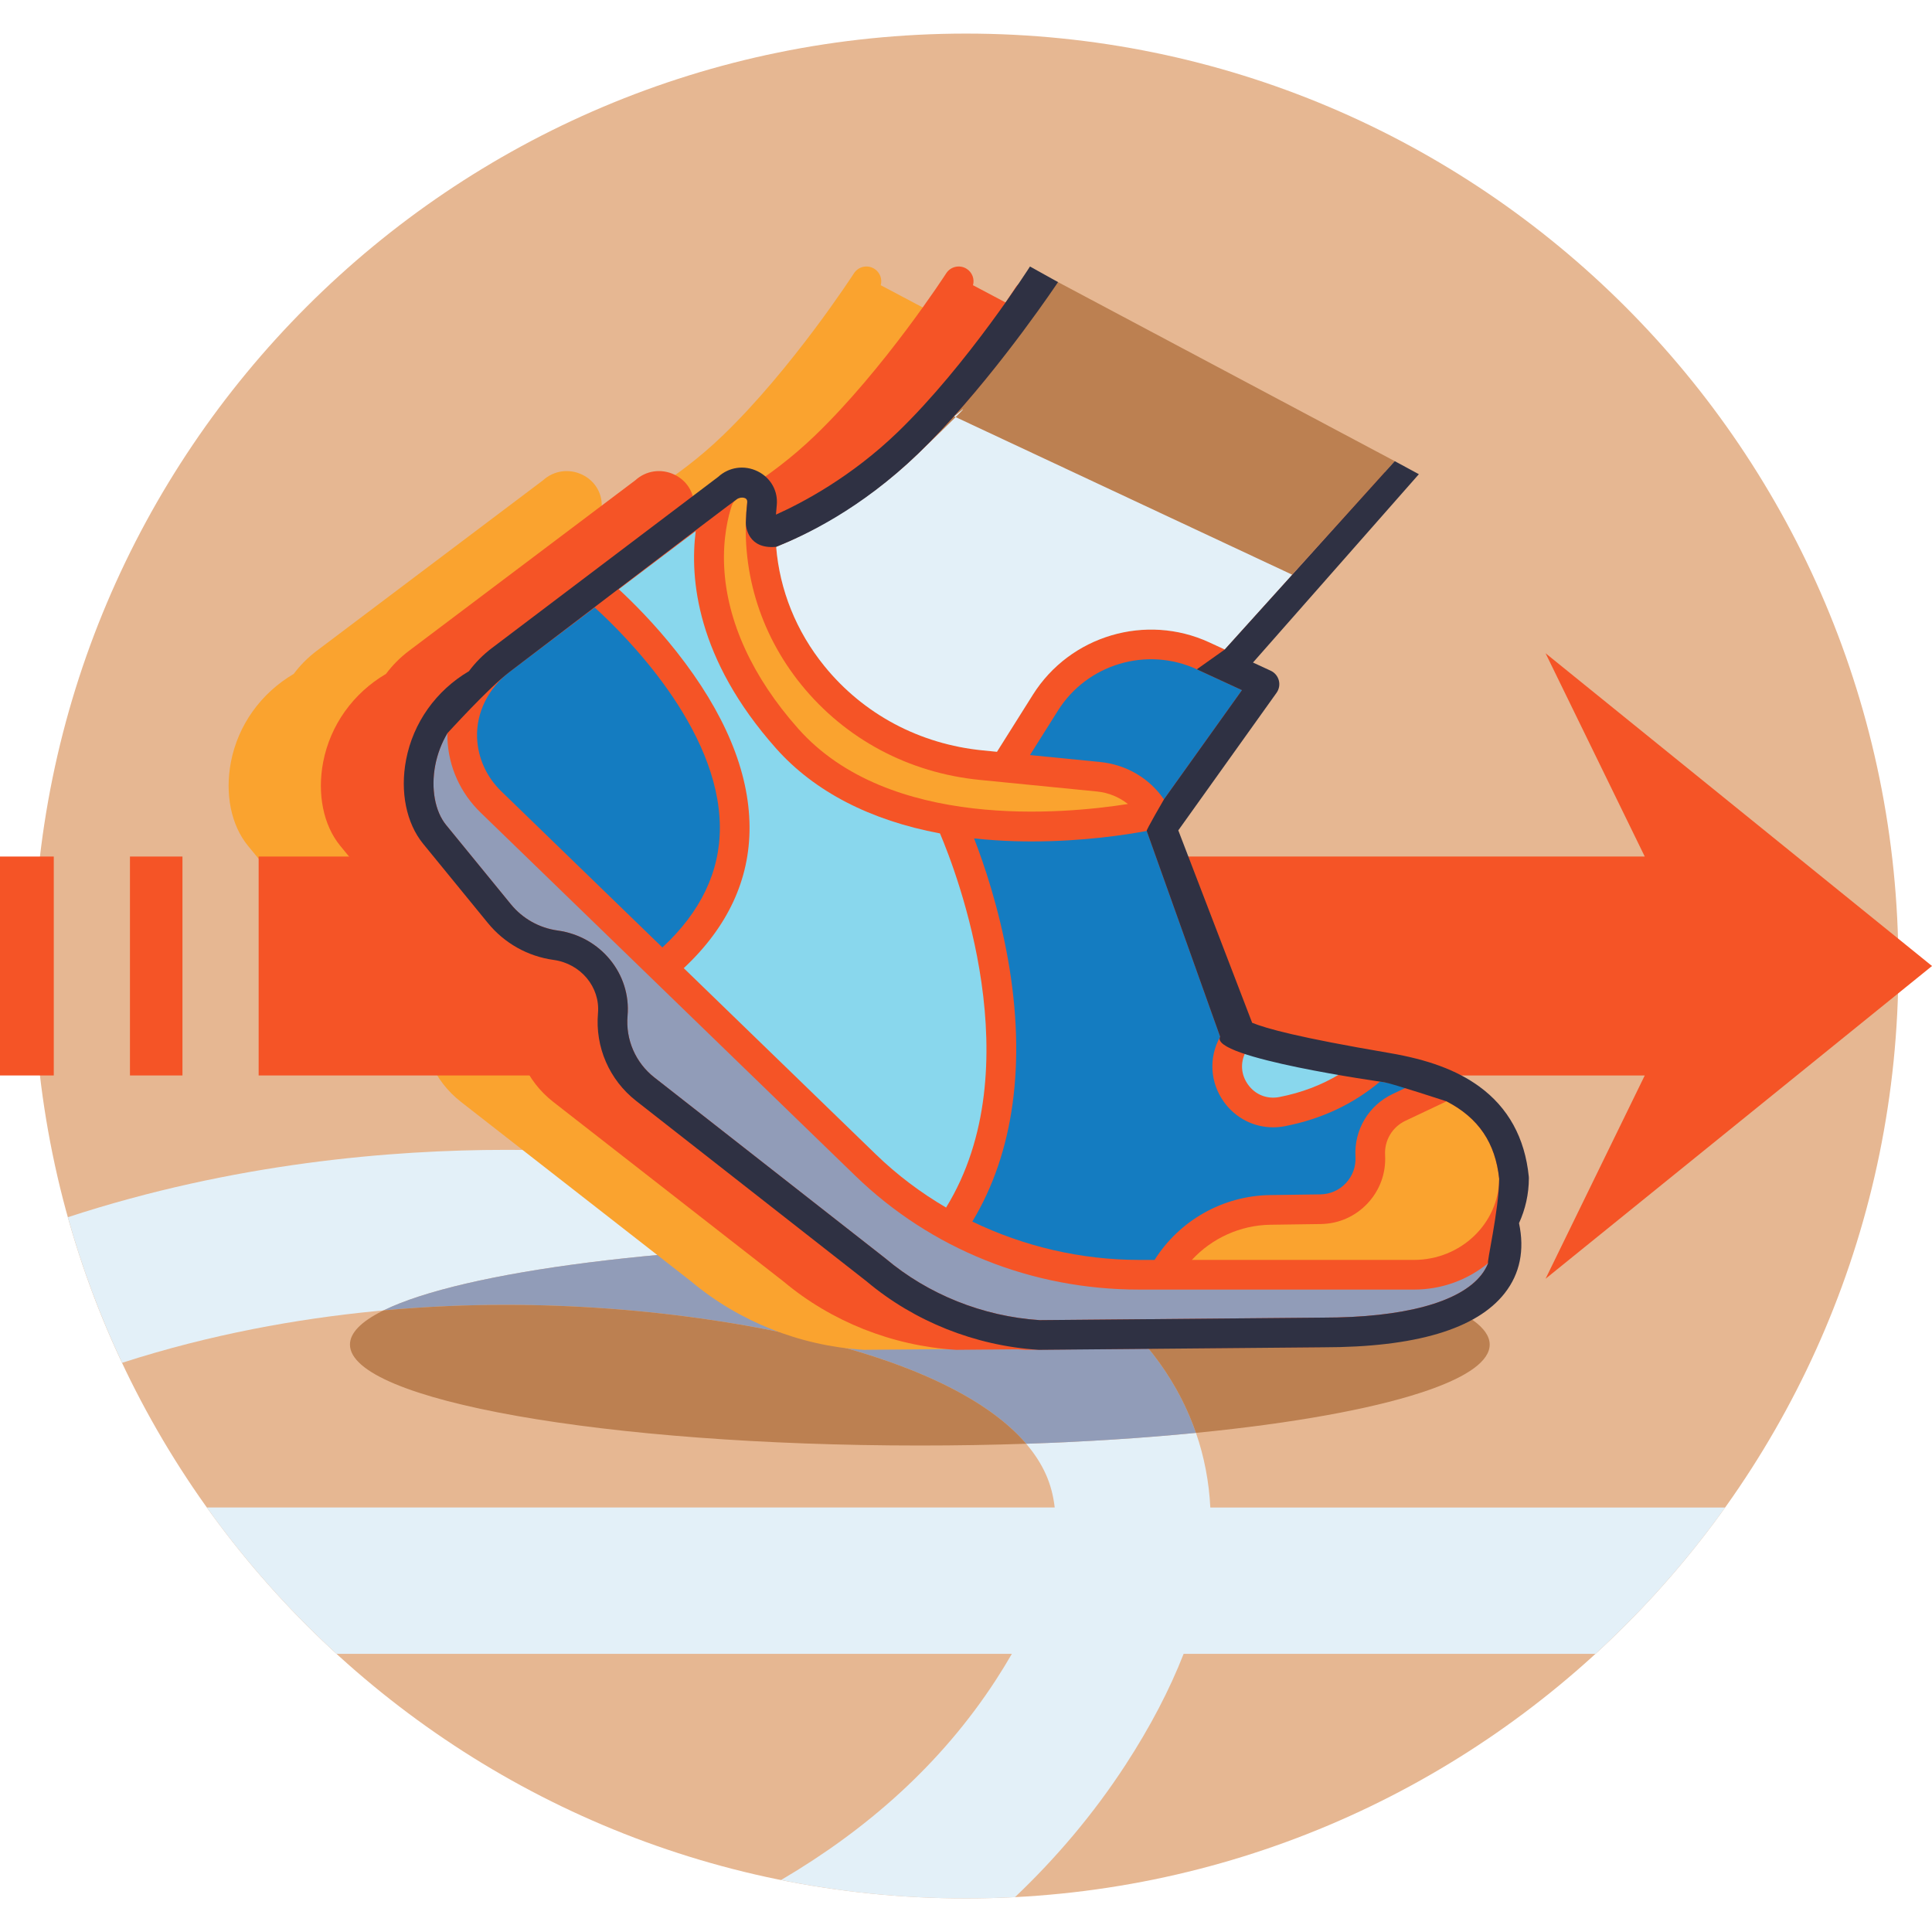
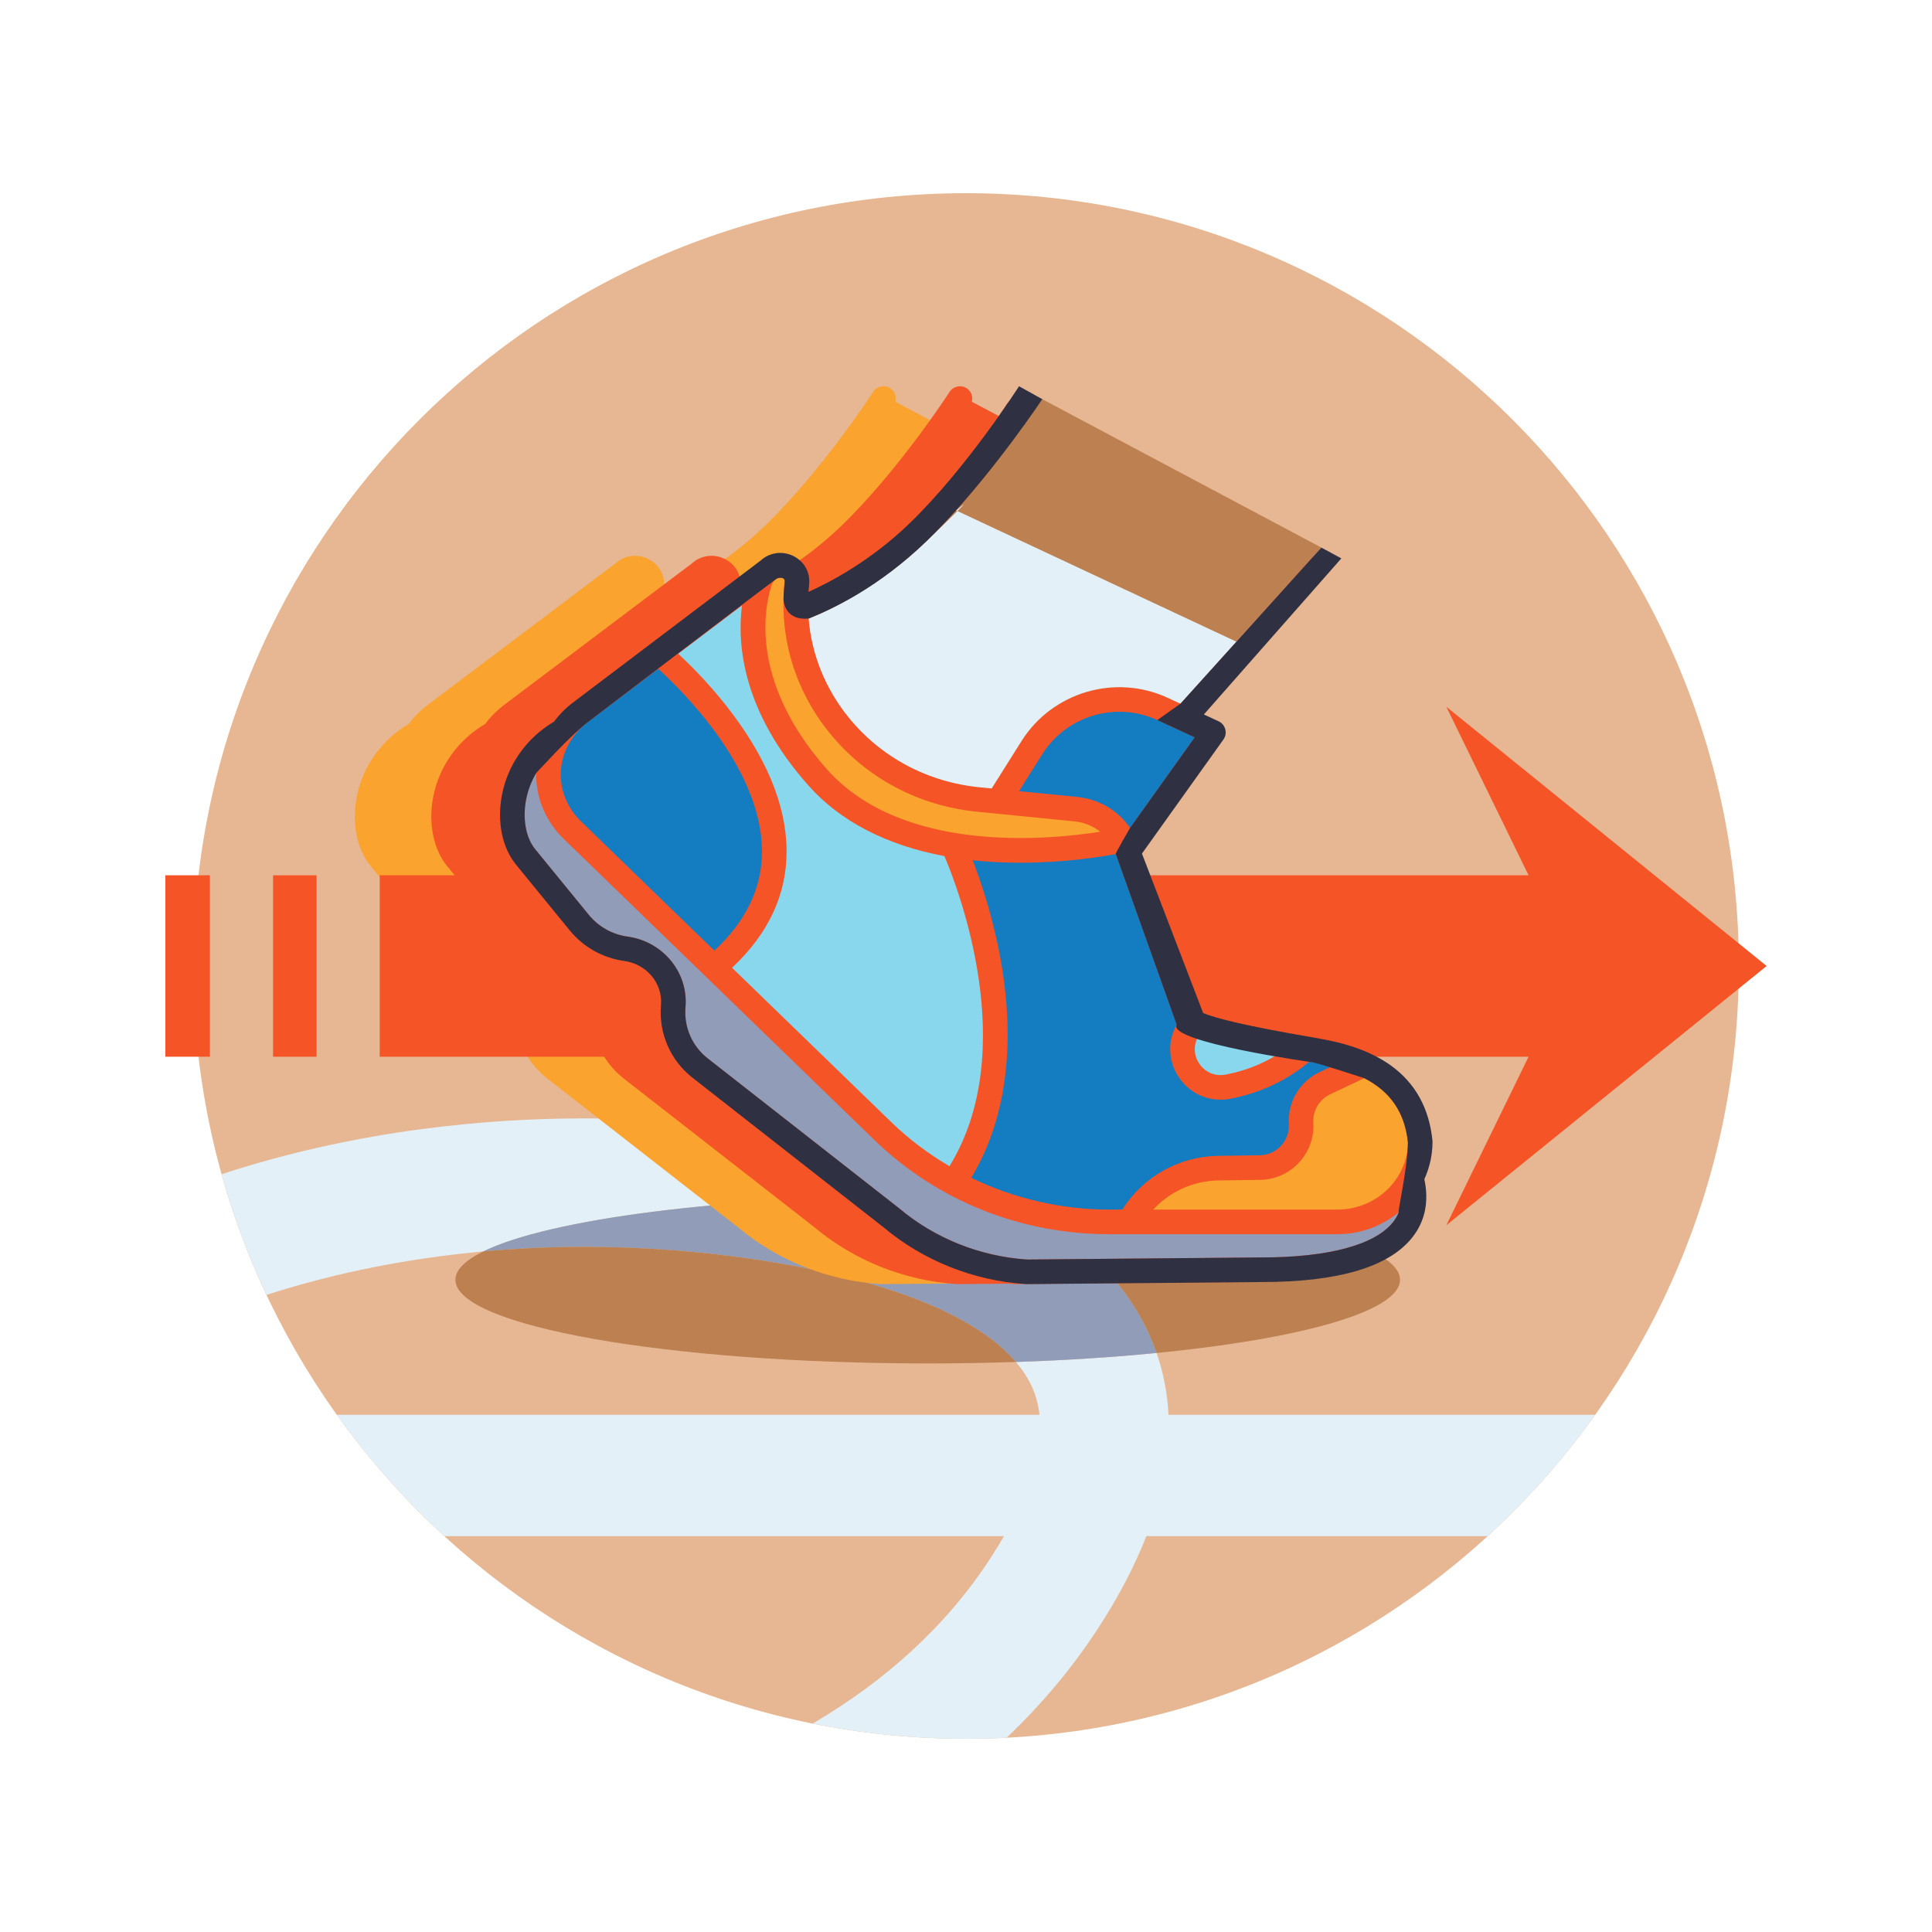
- <svg xmlns="http://www.w3.org/2000/svg" width="100%" height="100%" viewBox="0 0 800 800" version="1.1" xml:space="preserve" style="fill-rule:evenodd;clip-rule:evenodd;stroke-linejoin:round;stroke-miterlimit:2;">
+ <svg xmlns="http://www.w3.org/2000/svg" width="100%" height="100%" viewBox="-82.612 -82.612 965.225 965.225" version="1.1" xml:space="preserve" style="fill-rule:evenodd;clip-rule:evenodd;stroke-linejoin:round;stroke-miterlimit:2;">
  <g transform="matrix(1.85928,0,0,1.85928,-0.00100144,-13.9083)">
    <path d="M422.794,222.618C422.794,107.932 329.825,14.961 215.14,14.961C100.451,14.961 7.482,107.932 7.482,222.618C7.482,337.303 100.451,430.274 215.14,430.274C329.825,430.275 422.794,337.303 422.794,222.618Z" style="fill:rgb(230,183,146);fill-rule:nonzero;" />
    <path d="M266.355,326.596C268.203,331.937 269.261,337.481 269.552,343.215L384.201,343.215C375.73,355.07 366.04,365.994 355.318,375.81L263.604,375.81C260.482,383.796 256.189,392.047 250.641,400.566C243.484,411.555 235.191,421.296 226.052,429.988C222.437,430.176 218.8,430.273 215.139,430.273C201.032,430.273 187.259,428.859 173.942,426.179C193.007,414.98 209.522,400.463 221.719,381.731C223.033,379.713 224.23,377.745 225.351,375.809L74.956,375.809C64.235,365.993 54.546,355.069 46.074,343.214L234.893,343.214C234.592,340.578 233.947,338.103 232.916,335.809C231.861,333.461 230.396,331.195 228.536,329.019C242.014,328.567 254.742,327.738 266.355,326.596Z" style="fill:rgb(227,240,248);" />
    <path d="M85.42,299.318C84.74,299.38 84.055,299.445 83.367,299.513C66.27,301.196 46.964,304.607 27.186,310.992C22.302,300.623 18.247,289.787 15.115,278.566C52.008,266.477 87.327,263.565 112.611,263.565C129.804,263.565 147.098,264.852 164.012,267.391C188.637,271.087 209.052,276.887 225.169,284.743C218.554,284.554 211.768,284.456 204.853,284.456C149.898,284.456 103.053,290.656 85.42,299.318Z" style="fill:rgb(227,240,248);" />
    <g transform="matrix(1.30624,0,0,1,-119.415,0)">
      <path d="M156.813,299.318C170.312,290.656 206.174,284.456 248.246,284.456C253.539,284.456 258.734,284.554 263.799,284.743C265.87,286.062 267.849,287.439 269.735,288.873C279.871,296.584 287.317,305.963 292.024,316.973C292.679,318.505 293.281,320.069 293.83,321.665C294.389,323.289 294.888,324.932 295.329,326.596C286.439,327.738 276.695,328.567 266.376,329.019C265.73,328.031 265.022,327.062 264.252,326.112C255.146,314.871 237.48,306.309 213.058,301.521C201.404,299.236 189.484,298.078 177.629,298.078C171.479,298.078 164.45,298.406 156.813,299.318Z" style="fill:rgb(145,156,184);" />
    </g>
    <g transform="matrix(1.30624,0,0,1,-119.415,0)">
      <path d="M266.376,329.019C260.502,329.276 254.441,329.41 248.246,329.41C194.622,329.41 151.086,319.338 151.086,306.933C151.086,304.333 152.998,301.836 156.514,299.513C156.612,299.448 156.712,299.383 156.813,299.318C164.45,298.406 171.479,298.078 177.629,298.078C189.484,298.078 201.404,299.236 213.058,301.521C237.48,306.309 255.146,314.871 264.252,326.112C265.022,327.062 265.73,328.031 266.376,329.019Z" style="fill:rgb(188,128,81);" />
    </g>
    <g transform="matrix(1.30624,0,0,1,-119.415,0)">
      <path d="M263.799,284.743C279.452,285.327 293.859,286.777 306.07,288.873C329.931,292.97 345.406,299.537 345.406,306.933C345.406,310.54 341.725,313.95 335.185,316.973C327.017,320.747 314.391,323.917 298.908,326.112C297.731,326.279 296.538,326.44 295.329,326.596C294.888,324.932 294.389,323.289 293.83,321.665C293.281,320.069 292.679,318.505 292.024,316.973C287.317,305.963 279.871,296.584 269.735,288.873C267.849,287.439 265.87,286.062 263.799,284.743Z" style="fill:rgb(188,128,81);" />
    </g>
    <g transform="matrix(0.550766,0,0,0.548589,50.9146,62.6798)">
      <path d="M400.716,88.024C402.954,85.712 406.638,85.575 409.044,87.746C411.504,89.967 411.698,93.761 409.478,96.221L343.381,169.449L350.538,172.752C352.161,173.501 353.366,174.936 353.824,176.663C354.282,178.39 353.946,180.233 352.907,181.687L313.176,237.31L343.043,315.124C348.926,317.473 361.357,321.001 398.447,327.324C414.273,330.022 425.837,334.324 434.839,340.864C446.582,349.394 453.332,361.656 454.902,377.309C454.922,377.509 454.932,377.708 454.932,377.908C454.932,384.397 453.502,390.564 450.95,396.145C453.268,407.05 451.339,416.56 445.189,424.426C433.818,438.968 409.083,446.341 371.67,446.341L256.98,447.361L256.927,447.361C256.799,447.361 256.672,447.357 256.544,447.348C231.044,445.719 206.388,435.883 187.107,419.65L93.94,346.693C83.104,338.208 77.341,324.955 78.523,311.241C79.434,300.676 71.556,291.214 60.588,289.699C50.121,288.253 40.675,282.951 33.99,274.768L7.812,242.725C1.022,234.415 -1.553,221.721 0.923,208.772C3.79,193.779 13.024,180.812 26.326,172.962C28.915,169.483 32.028,166.318 35.62,163.6L127.142,94.359C131.502,90.372 137.714,89.49 143.084,92.123C148.409,94.736 151.437,100.178 150.797,105.989C150.663,107.205 150.57,108.421 150.487,109.635C161.168,104.85 180.89,94.458 199.742,76.256C227.88,49.088 252.612,10.718 252.859,10.334C254.647,7.543 258.358,6.732 261.148,8.521C263.417,9.976 264.377,12.7 263.695,15.168L400.716,88.024Z" style="fill:rgb(250,163,47);" />
    </g>
    <g transform="matrix(0.412566,-1.38778e-17,4.06314e-16,1.27057,295.961,337.198)">
      <path d="M-113,-70.993L-113,-109.367L170.495,-109.367L116.955,-145L325.558,-90.18L116.955,-35.361L170.495,-70.993L-113,-70.993Z" style="fill:rgb(245,84,38);" />
    </g>
    <g transform="matrix(0.537844,0,0,0.537844,0,0)">
      <rect x="53.814" y="368.581" width="21.737" height="90.652" style="fill:rgb(245,84,38);" />
    </g>
    <g transform="matrix(0.537844,0,0,0.537844,0,0)">
      <rect x="107.101" y="368.581" width="225.25" height="90.652" style="fill:rgb(245,84,38);" />
    </g>
    <g transform="matrix(0.537844,0,0,0.537844,0,0)">
      <rect x="-0" y="368.581" width="22.264" height="90.652" style="fill:rgb(245,84,38);" />
    </g>
    <g transform="matrix(0.550766,0,0,0.548589,71.4624,62.6798)">
      <path d="M400.716,88.024C402.954,85.712 406.638,85.575 409.044,87.746C411.504,89.967 411.698,93.761 409.478,96.221L343.381,169.449L350.538,172.752C352.161,173.501 353.366,174.936 353.824,176.663C354.282,178.39 353.946,180.233 352.907,181.687L313.176,237.31L343.043,315.124C348.926,317.473 361.357,321.001 398.447,327.324C414.273,330.022 425.837,334.324 434.839,340.864C446.582,349.394 453.332,361.656 454.902,377.309C454.922,377.509 454.932,377.708 454.932,377.908C454.932,384.397 453.502,390.564 450.95,396.145C453.268,407.05 451.339,416.56 445.189,424.426C433.818,438.968 409.083,446.341 371.67,446.341L256.98,447.361L256.927,447.361C256.799,447.361 256.672,447.357 256.544,447.348C231.044,445.719 206.388,435.883 187.107,419.65L93.94,346.693C83.104,338.208 77.341,324.955 78.523,311.241C79.434,300.676 71.556,291.214 60.588,289.699C50.121,288.253 40.675,282.951 33.99,274.768L7.812,242.725C1.022,234.415 -1.553,221.721 0.923,208.772C3.79,193.779 13.024,180.812 26.326,172.962C28.915,169.483 32.028,166.318 35.62,163.6L127.142,94.359C131.502,90.372 137.714,89.49 143.084,92.123C148.409,94.736 151.437,100.178 150.797,105.989C150.663,107.205 150.57,108.421 150.487,109.635C161.168,104.85 180.89,94.458 199.742,76.256C227.88,49.088 252.612,10.718 252.859,10.334C254.647,7.543 258.358,6.732 261.148,8.521C263.417,9.976 264.377,12.7 263.695,15.168L400.716,88.024Z" style="fill:rgb(245,84,38);" />
    </g>
    <g transform="matrix(0.53867,0,0,0.541252,89.9304,65.9624)">
      <path d="M400.716,88.024C402.954,85.712 406.638,85.575 409.044,87.746C411.504,89.967 411.698,93.761 409.478,96.221L343.381,169.449L350.538,172.752C352.161,173.501 353.366,174.936 353.824,176.663C354.282,178.39 353.946,180.233 352.907,181.687L313.176,237.31L343.043,315.124C348.926,317.473 361.357,321.001 398.447,327.324C414.273,330.022 425.837,334.324 434.839,340.864C446.582,349.394 453.332,361.656 454.902,377.309C454.922,377.509 454.932,377.708 454.932,377.908C454.932,384.397 453.502,390.564 450.95,396.145C453.268,407.05 451.339,416.56 445.189,424.426C433.818,438.968 409.083,446.341 371.67,446.341L256.98,447.361L256.927,447.361C256.799,447.361 256.672,447.357 256.544,447.348C231.044,445.719 206.388,435.883 187.107,419.65L93.94,346.693C83.104,338.208 77.341,324.955 78.523,311.241C79.434,300.676 71.556,291.214 60.588,289.699C50.121,288.253 40.675,282.951 33.99,274.768L7.812,242.725C1.022,234.415 -1.553,221.721 0.923,208.772C3.79,193.779 13.024,180.812 26.326,172.962C28.915,169.483 32.028,166.318 35.62,163.6L127.142,94.359C131.502,90.372 137.714,89.49 143.084,92.123C148.409,94.736 151.437,100.178 150.797,105.989C150.663,107.205 150.57,108.421 150.487,109.635C161.168,104.85 180.89,94.458 199.742,76.256C227.88,49.088 252.612,10.718 252.859,10.334C254.647,7.543 258.358,6.732 261.148,8.521C263.417,9.976 264.377,12.7 263.695,15.168L400.716,88.024Z" style="fill:rgb(245,84,38);" />
    </g>
    <g transform="matrix(0.537844,0,0,0.537844,0,0)">
      <path d="M577.549,204.867C577.498,204.92 577.449,204.973 577.399,205.027L507.15,282.855L500.732,279.893C474.491,267.782 443.096,277.096 427.706,301.556L412.824,325.208L406.896,324.621C380.794,322.04 357.516,309.638 341.352,289.702C329.678,275.304 322.846,258.211 321.391,240.338C331.348,236.357 356.221,224.888 380.281,201.656C410.151,172.815 435.423,133.597 436.484,131.942C436.826,131.409 437.076,130.842 437.236,130.261L577.549,204.867Z" style="fill:rgb(188,128,81);" />
      <path d="M535.044,251.867C534.993,251.92 577.449,204.973 577.399,205.027L507.15,282.855L500.732,279.893C474.491,267.782 443.096,277.096 427.706,301.556L412.824,325.208L406.896,324.621C380.794,322.04 357.516,309.638 341.352,289.702C329.678,275.304 322.846,258.211 321.391,240.338C331.348,236.357 356.221,224.888 380.281,201.656C410.151,172.815 394.861,186.874 395.021,186.294L535.044,251.867Z" style="fill:rgb(227,240,248);" />
      <path d="M547.749,559.505L430.476,560.548C407.011,559.001 384.35,549.931 366.644,534.995C366.587,534.947 366.53,534.9 366.471,534.854L270.98,460.077C263.164,453.955 259.007,444.397 259.859,434.502C261.355,417.161 248.648,401.662 230.931,399.216C223.296,398.16 216.407,394.293 211.53,388.324L184.724,355.511C180.114,349.868 178.389,340.41 180.222,330.823C181.128,326.083 182.85,321.597 185.256,317.517C185.242,318.303 185.242,319.09 185.273,319.879C185.73,331.429 190.631,342.285 199.069,350.436L354.142,500.748C385.51,531.153 427.241,547.898 471.646,547.898L585.486,547.898C597.195,547.898 607.921,543.765 616.219,536.932C615.529,538.647 614.599,540.263 613.411,541.782C604.473,553.211 581.174,559.505 547.749,559.505Z" style="fill:rgb(145,156,184);" />
      <path d="M620.778,502.017C620.609,520.568 604.841,535.609 585.484,535.609L493.528,535.609C501.828,526.621 513.555,521.224 526.091,521.047L546.922,520.754C554.365,520.648 561.258,517.59 566.33,512.144C571.404,506.697 573.963,499.604 573.539,492.172C573.195,486.142 576.499,480.577 581.959,477.993L598.976,469.944C612.278,476.808 619.212,487.213 620.778,502.017Z" style="fill:rgb(250,163,47);" />
      <path d="M515.787,449.545C521.925,451.787 532.283,454.573 554.634,458.738C547.219,463.225 538.901,466.388 529.762,468.164C524.685,469.147 519.842,467.24 516.809,463.054C513.86,458.988 513.495,453.969 515.787,449.545Z" style="fill:rgb(137,215,237);" />
      <path d="M211.095,292.059L246.251,265.461C258.525,276.591 297.888,315.47 298.08,356.399C298.166,374.774 290.152,391.511 274.281,406.228L207.61,341.605C201.453,335.655 197.879,327.767 197.548,319.394C197.14,309.005 202.203,298.787 211.095,292.059Z" style="fill:rgb(20,124,193);" />
      <path d="M438.107,308.099C450.221,288.848 474.93,281.516 495.584,291.051L514.278,299.678L481.958,344.927C476.046,336.257 466.465,330.513 455.464,329.426L426.492,326.56L438.107,308.099Z" style="fill:rgb(20,124,193);" />
      <path d="M308.314,220.097C309.187,220.35 309.5,221.111 309.411,221.92C306.417,249.115 314.37,275.935 331.807,297.442C350.054,319.947 376.292,333.943 405.687,336.849L454.256,341.653C459.021,342.124 463.451,343.985 467.042,346.825C440.525,351.015 368.036,357.83 330.548,315.656C311.613,294.354 301.006,271.228 299.874,248.777C299.256,236.539 301.605,227.508 302.974,223.402C303.387,222.158 304.205,221.066 305.358,220.441C306.151,220.011 307.155,219.761 308.314,220.097Z" style="fill:rgb(250,163,47);" />
      <path d="M389.224,359.005C396.057,375.066 427.37,456.048 391.751,513.929C381.226,507.774 371.441,500.405 362.692,491.924L283.125,414.8C301.318,397.762 310.482,378.113 310.368,356.303C310.249,333.426 300.066,309.005 280.1,283.714C270.957,272.134 261.894,263.147 256.23,257.911L288.087,233.809C285.596,253.329 288.314,286.641 321.362,323.819C337.236,341.676 360.373,353.602 389.224,359.005Z" style="fill:rgb(137,215,237);" />
      <path d="M582.73,464.035L576.704,466.886C566.696,471.62 560.638,481.82 561.27,492.872C561.501,496.928 560.105,500.798 557.337,503.771C554.571,506.743 550.81,508.41 546.749,508.469L525.919,508.761C506.404,509.035 488.404,519.23 478.09,535.611L471.644,535.611C447.622,535.611 423.909,530.032 402.616,519.728C419.835,491.256 424.959,453.961 417.412,411.317C413.588,389.71 407.453,371.665 403.346,361.074C408.879,361.673 414.586,362.066 420.469,362.231C422.763,362.295 425.024,362.325 427.247,362.325C448.715,362.324 466.522,359.54 474.835,357.977L505.244,443.192C500.417,451.861 501.037,462.237 506.86,470.268C511.698,476.943 519.19,480.705 527.173,480.705C528.802,480.705 530.453,480.549 532.105,480.227C547.197,477.296 560.423,471.081 571.468,461.74C572.034,461.838 572.584,461.933 573.162,462.031C576.547,462.608 579.728,463.279 582.73,464.035Z" style="fill:rgb(20,124,193);" />
      <g transform="matrix(1.02403,0,0,1.02403,167.205,114.729)">
        <path d="M320.674,172.185L331.969,164.182L400.716,88.024L410.455,93.291L343.381,169.449L350.538,172.752C352.161,173.501 353.366,174.936 353.824,176.663C354.282,178.39 353.946,180.233 352.907,181.687L313.176,237.31L343.043,315.124C348.926,317.473 361.357,321.001 398.447,327.324C414.273,330.022 425.837,334.324 434.839,340.864C446.582,349.394 453.332,361.656 454.902,377.309C454.922,377.509 454.932,377.708 454.932,377.908C454.932,384.397 453.502,390.564 450.95,396.145C453.268,407.05 451.339,416.56 445.189,424.426C433.818,438.968 409.083,446.341 371.67,446.341L256.98,447.361L256.927,447.361C256.799,447.361 256.672,447.357 256.544,447.348C231.044,445.719 206.388,435.883 187.107,419.65L93.94,346.693C83.104,338.208 77.341,324.955 78.523,311.241C79.434,300.676 71.556,291.214 60.588,289.699C50.121,288.253 40.675,282.951 33.99,274.768L7.812,242.725C1.022,234.415 -1.553,221.721 0.923,208.772C3.79,193.779 13.024,180.812 26.326,172.962C28.915,169.483 32.028,166.318 35.62,163.6L127.142,94.359C131.502,90.372 137.714,89.49 143.084,92.123C148.409,94.736 151.437,100.178 150.797,105.989C150.663,107.205 150.57,108.421 150.487,109.635C161.168,104.85 180.89,94.458 199.742,76.256C227.88,49.088 253.203,9.309 253.203,9.309L264.546,15.62C264.546,15.62 242.632,48.615 217.094,75.736C214.145,78.867 211.149,81.92 208.132,84.835L208.077,84.888C184.581,107.575 162.197,117.993 150.568,122.662C139.208,123.741 138.257,114.582 138.303,112.905C138.378,110.169 138.566,107.425 138.869,104.676C138.956,103.886 138.651,103.143 137.798,102.896C136.666,102.568 135.686,102.812 134.911,103.232C133.786,103.842 42.86,173.17 42.86,173.17C34.176,179.74 17.626,198.11 17.627,198.03C15.278,202.015 13.596,206.395 12.711,211.025C10.921,220.386 12.606,229.623 17.107,235.133L43.285,267.176C48.047,273.005 54.775,276.782 62.231,277.812C79.532,280.201 91.941,295.336 90.48,312.271C89.648,321.933 93.707,331.268 101.34,337.246L194.591,410.268C194.648,410.313 194.704,410.359 194.76,410.406C212.05,424.992 234.179,433.849 257.094,435.359L371.616,434.341C404.256,434.341 427.008,428.195 435.737,417.034C436.897,415.55 437.805,413.972 438.479,412.298C437.638,412.99 442.814,391.042 442.931,378.202C441.402,363.745 434.63,353.584 421.64,346.881C421.64,346.881 399.738,339.717 396.432,339.154C396.432,339.154 325.394,329.223 330.107,320.757L300.412,237.541C299.896,237.638 307.368,224.797 307.368,224.797L338.93,180.61L320.674,172.185Z" style="fill:rgb(47,49,67);fill-rule:nonzero;" />
      </g>
    </g>
  </g>
</svg>
